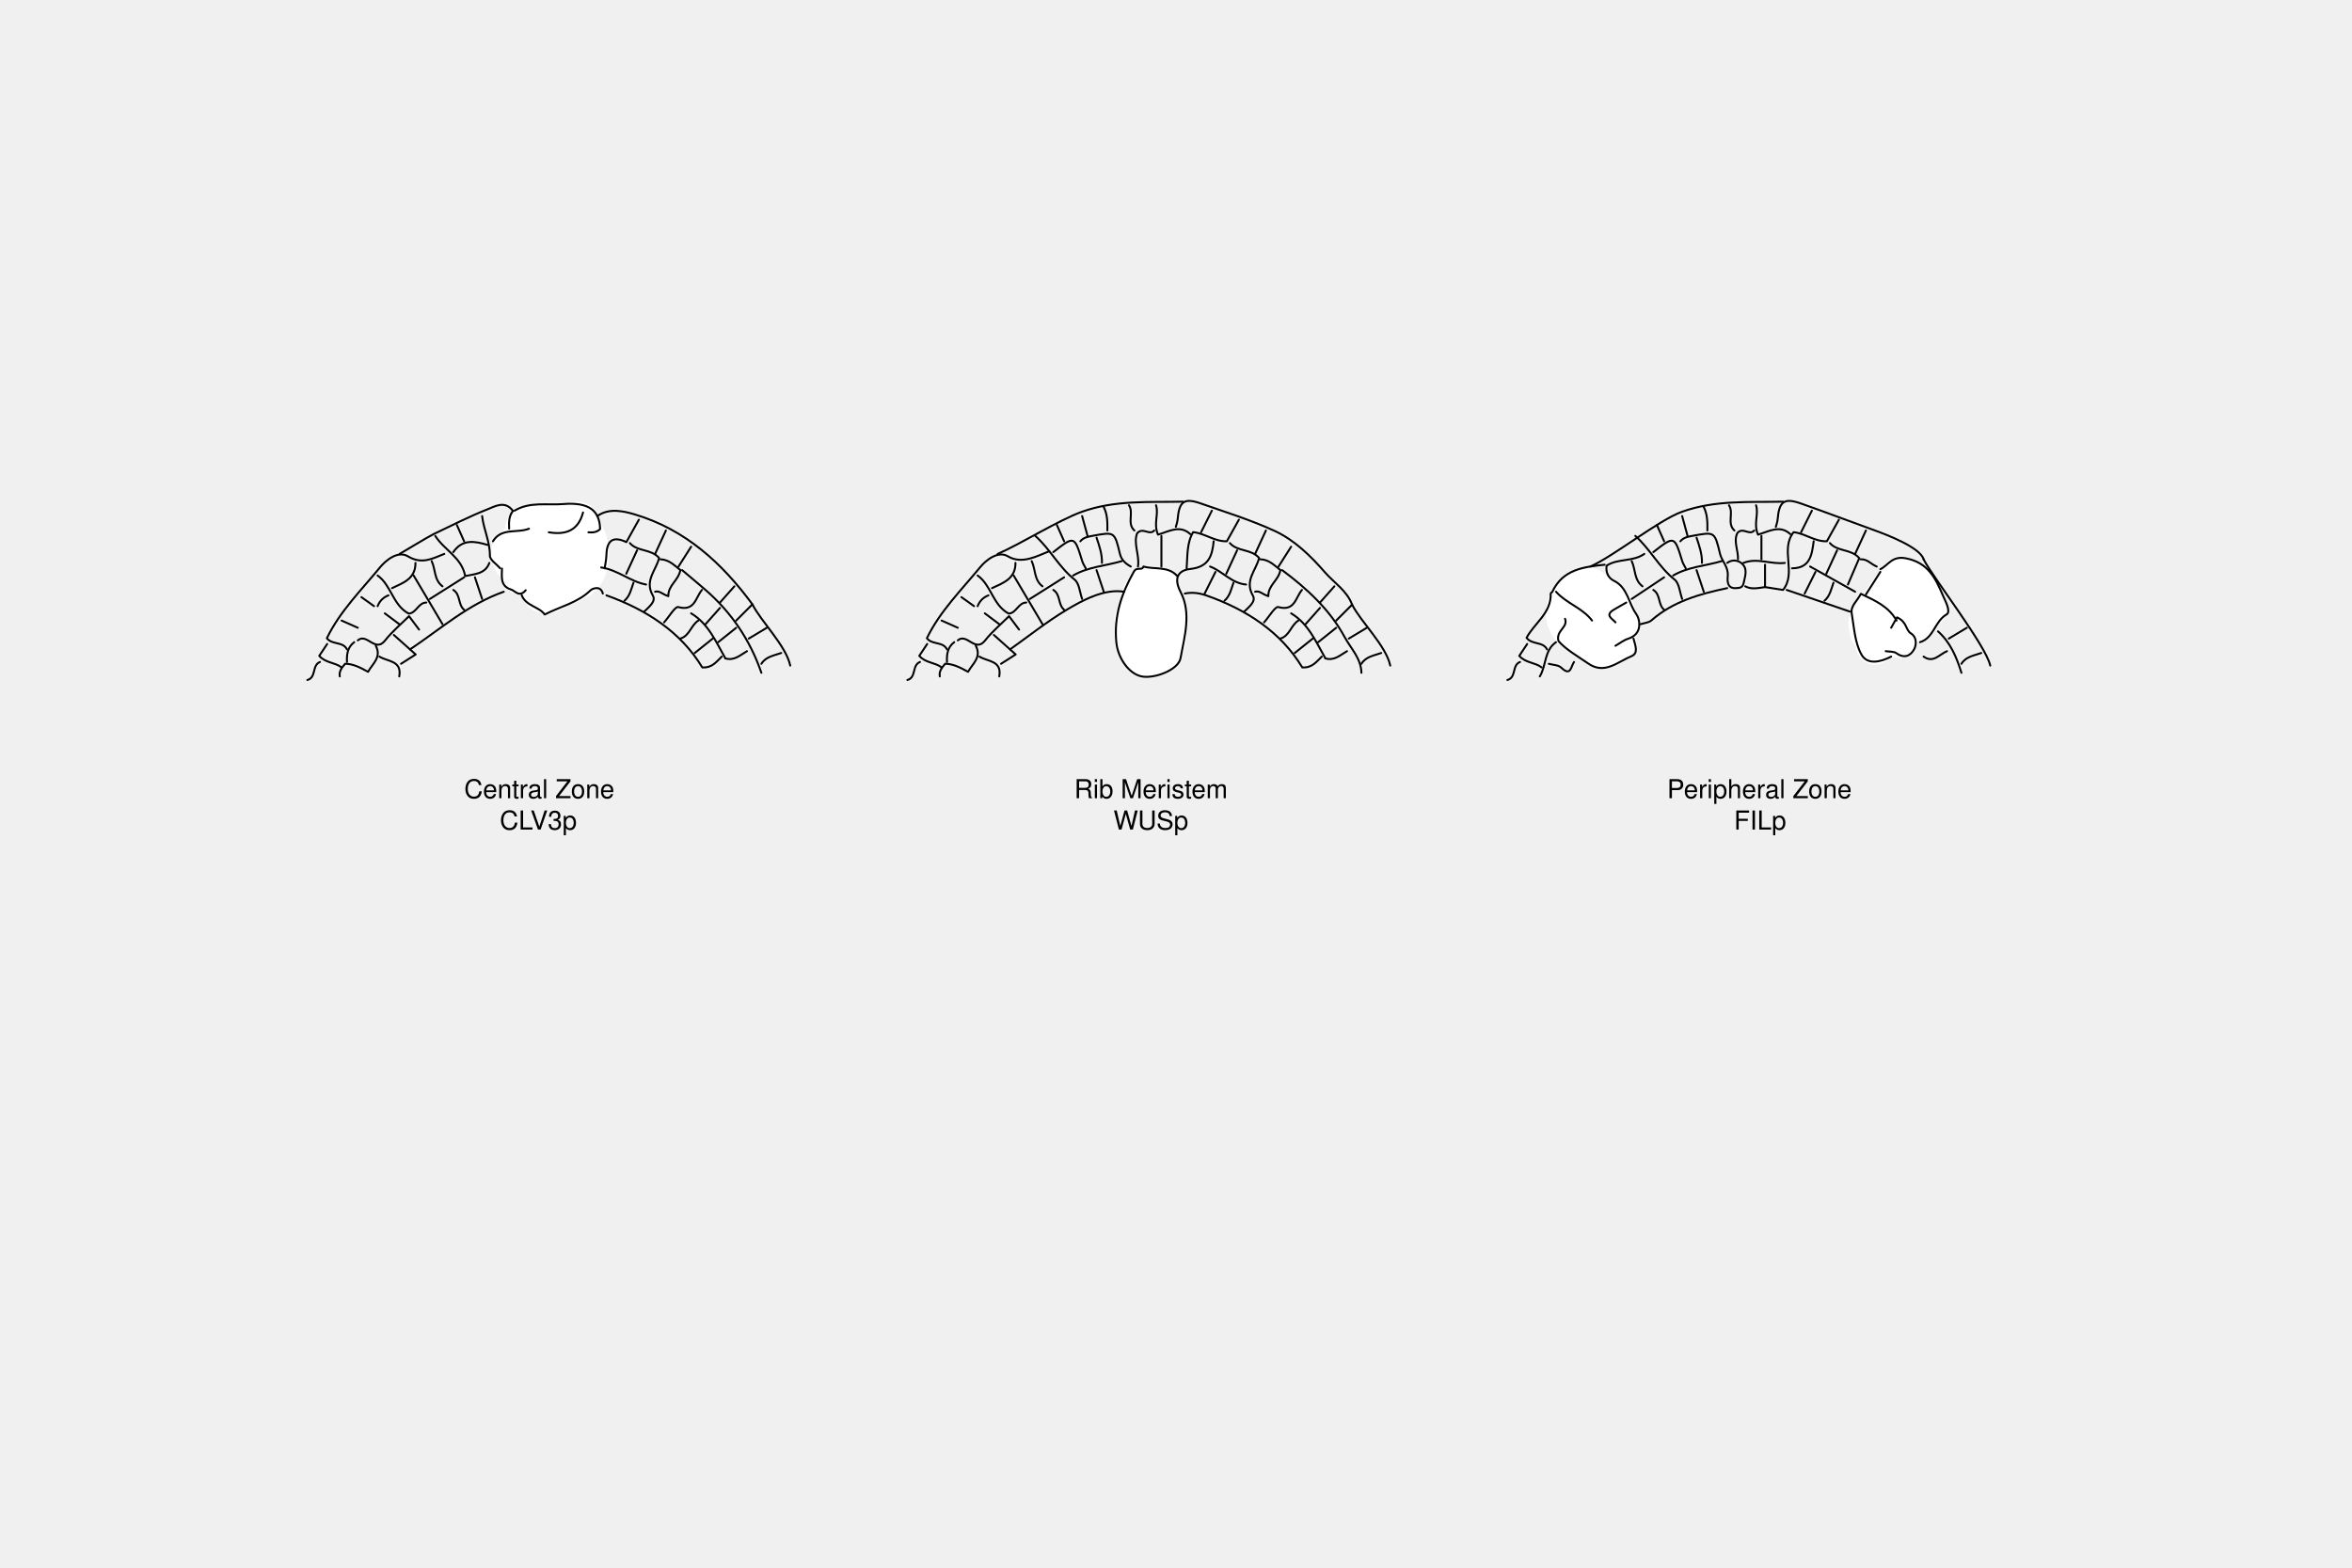
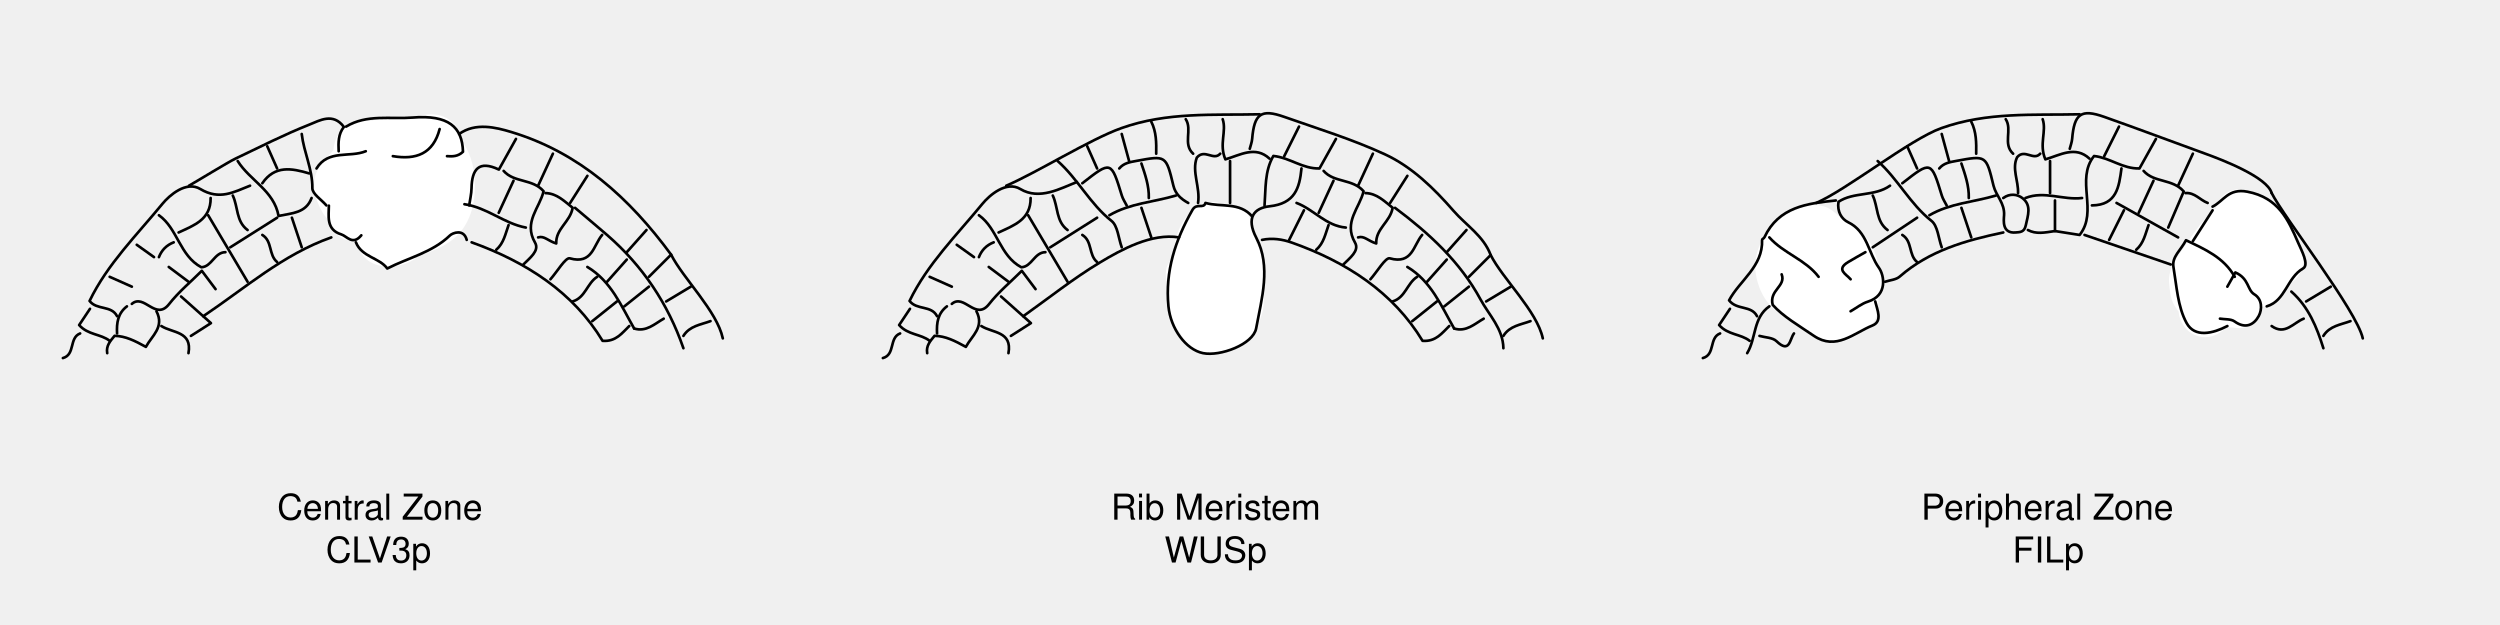
- <svg xmlns="http://www.w3.org/2000/svg" version="1.1" id="Layer_1" x="0px" y="0px" width="100%" viewBox="0 0 900 600" enable-background="new 0 0 900 600" xml:space="preserve">
+ <svg xmlns="http://www.w3.org/2000/svg" version="1.1" author="Provart Lab - Bio Analytic Resource, University of Toronto" id="Layer_1" x="0px" y="0px" width="100%" viewBox="100 160 700 175" enable-background="new 0 0 900 600" xml:space="preserve">
  <g id="Samples">
    <g id="Central_Zone" fill="#FFFFFF">
      <path d="M207,214.5c-0.645,0-0.645,1,0,1S207.645,214.5,207,214.5z" />
      <path d="M232.901,209.934c-0.279-3.937-1.461-7.629-3.67-10.638c-0.644-3.866-3.498-7.296-8.564-7.296    c-1.265,0-2.383,0.224-3.372,0.605c-3.851-0.401-7.875,0.188-11.619,0.752c-0.517,0.078-1.003,0.225-1.473,0.404    c-5.081-0.571-10.458,2.189-10.854,8.316c-0.05,0.054-0.092,0.101-0.148,0.159c-1.388,1.494-2.639,3.062-3.835,4.716    c-2.638,3.646-1.154,9.101,0.984,12.581c0.564,0.919,1.239,1.744,1.977,2.511c0.726,2.957,3.061,5.455,7.008,5.455    c0.104,0,0.2-0.012,0.301-0.015c0.137,0.085,0.272,0.172,0.409,0.258c1.247,8.26,11.625,8.303,16.695,4.328    c1.485-1.164,1.472-0.734,3.257-1.425c2.776-1.067,5.217-2.168,7.447-4.169C232.085,222.314,233.325,215.913,232.901,209.934z" />
    </g>
    <g id="Rib_Meristem" fill="#FFFFFF">
      <path d="M453.622,238.078c0.139-0.564,0.213-1.148,0.212-1.744c-0.005-1.791-0.211-3.578-0.602-5.328    c-0.24-1.074-0.751-2.02-1.436-2.813c-0.093-1.073-0.405-2.089-0.885-2.998c0.084-3.813-2.328-7.692-7.247-7.692    c-0.197,0-0.384,0.016-0.573,0.028c-2.871-1.657-6.562-1.183-9.062,1.168c-2.452,2.303-4.099,5.188-4.862,8.462    c-0.258,1.103-0.354,2.249-0.533,3.366c-0.093,0.585-0.242,1.149-0.408,1.718c0.215-0.844-0.534,0.749-0.701,0.973    c-1.555,2.064-1.356,4.854-0.193,7.106c-0.1,1.216-0.08,2.437,0.087,3.646c-0.854,2.957-0.061,6.454,2.387,8.393    c0.021,0.029,0.034,0.062,0.055,0.094c0.161,0.266,0.341,0.514,0.527,0.754c0.525,0.989,1.146,1.95,1.896,2.89    c3.306,4.146,9.262,3.439,13.396,1.348c3.863-1.956,6.681-5.689,7.741-9.834C454.229,244.452,453.91,241.261,453.622,238.078z" />
    </g>
    <g id="Peripheral_Zone" fill="#FFFFFF">
      <path d="M625.753,233.913c-0.032-0.219-0.055-0.438-0.092-0.655c-0.854-5.072-4.568-8.863-8.543-11.731    c-0.661-0.479-1.393-0.781-2.148-0.946c-0.655-0.615-1.345-1.206-2.108-1.747c-3.469-2.451-8.125-1.259-11.499,0.569    c-6.627,3.592-11.255,10.794-9.52,18.454c0.755,3.329,2.261,6.411,4.9,8.647c2.298,1.946,5.201,2.809,7.521,4.641    c2.848,2.249,5.223,4.452,9.037,4.707c2.663,0.18,5.025-0.839,7.04-2.388c2.912-0.933,5.303-3.627,5.491-7.131    c0.06-1.112,0.126-2.206,0.179-3.291C627.742,240.346,627.657,236.493,625.753,233.913z" />
      <path d="M743.251,227.694c-0.08-0.322-0.16-0.646-0.258-0.96c-2.125-6.89-6.972-11.105-13.666-13.302    c-4.572-1.498-7.838,1.312-8.854,4.892c-3.342,2.751-5.951,6.524-8.376,10.061c-2.128,3.104-5.171,6.771-4.745,10.857    c0.222,2.113,0.326,4.347,1.459,6.226c0.348,0.625,0.76,1.205,1.203,1.763c0.505,6.111,7.31,9.727,12.623,5.073    c1.083-0.946,2.273-0.588,3.696-0.471c4.436,0.366,6.808-2.609,7.153-6.008c4.159-0.071,6.482-2.944,6.983-6.16    C745.247,237.831,746.174,231.34,743.251,227.694z" />
    </g>
  </g>
  <g id="Outlines">
    <g>
      <path fill="none" stroke="#000000" stroke-width="0.75" stroke-linecap="round" stroke-linejoin="round" stroke-miterlimit="10" d="    M464.414,207.17c-0.543,5.566-1.88,9.831-8.938,10.592c-4.332,0.47-6.655,3.18-3.707,8.835c4.187,8.024,1.485,17.016-0.047,25.337    c-0.833,4.522-10.139,7.931-14.888,6.946c-4.816-0.997-9.062-6.873-9.67-13.098c-0.956-9.821,1.903-18.539,6.719-27.001    c1.177-2.068,3.144-0.188,3.643-1.959c4.373,1.242,9.558-0.321,13.1,3.792" />
      <path fill="none" stroke="#000000" stroke-width="0.75" stroke-linecap="round" stroke-linejoin="round" stroke-miterlimit="10" d="    M225.166,203.723c1.547,0.116,3.076,0.112,4.467-1.23c-0.18-6.959-4.088-10.388-14.102-9.576    c-6.188,0.502-12.816-0.998-18.634,2.535" />
      <path fill="none" stroke="#000000" stroke-width="0.75" stroke-linecap="round" stroke-linejoin="round" stroke-miterlimit="10" d="    M725.726,237.507c-3.053-5.423-8.312-7.689-13.651-10.245c-1.436,2.816-3.995,4.629-3.514,7.477    c0.901,5.328,1.189,11.148,3.682,15.703c2.289,4.185,7.373,2.949,11.417,0.854" />
      <path fill="none" stroke="#000000" stroke-width="0.75" stroke-linecap="round" stroke-linejoin="round" stroke-miterlimit="10" d="    M734.688,245.78c5.307-1.59,5.594-7.964,10.181-10.624c1.764-1.022-0.468-5.075-1.4-7.225c-2.788-6.42-5.506-12.596-14.221-14.257    c-5.336-1.017-6.615,2.646-9.729,4.182" />
      <path fill="none" stroke="#000000" stroke-width="0.75" stroke-linecap="round" stroke-linejoin="round" stroke-miterlimit="10" d="    M625.062,244.401c0.562,2.377,2.106,5.579-0.757,6.729c-5.185,2.082-10.196,7.158-16.452,2.884    c-4.18-2.854-8.641-5.427-11.5-8.654c-1.062-4.116,3.793-5.215,2.511-8.541" />
      <path fill="none" stroke="#000000" stroke-width="0.75" stroke-linecap="round" stroke-linejoin="round" stroke-miterlimit="10" d="    M441.662,203.033c-1.859,2.105-4.354-1.481-6.553,1.098c-1.487,3.958,1.011,8.325,0.348,12.691" />
      <path fill="none" stroke="#000000" stroke-width="0.75" stroke-linecap="round" stroke-linejoin="round" stroke-miterlimit="10" d="    M230.681,227.164c-0.825-3.203-3.971-1.946-4.696-1.244c-4.962,4.805-11.66,6.232-17.549,9.263    c-2.166-3.025-7.153-3.192-8.781-7.329" />
      <path fill="none" stroke="#000000" stroke-width="0.75" stroke-linecap="round" stroke-linejoin="round" stroke-miterlimit="10" d="    M449.935,201.654c0.23-0.92,0.593-1.827,0.669-2.76c0.592-7.062,2.47-8.467,8.975-6.174c9.462,3.335,19.12,6.294,28.197,10.49    c7.587,3.507,13.763,9.573,19.214,15.831c3.521,4.041,8.403,7.009,10.401,12.37c-1.958,1.958-4.024,4.024-6.095,6.096" />
      <path fill="none" stroke="#000000" stroke-width="0.75" stroke-linecap="round" stroke-linejoin="round" stroke-miterlimit="10" d="    M228.565,197.518c4.552-3.298,10.363-1.823,14.494-0.582c19.221,5.775,33.228,18.559,44.85,34.361    c-2.072,2.072-4.14,4.141-6.208,6.21" />
      <path fill="none" stroke="#000000" stroke-width="0.75" stroke-linecap="round" stroke-linejoin="round" stroke-miterlimit="10" d="    M671.258,203.033c-1.857,2.105-4.353-1.481-6.457,0.984c-1.545,3.15,0.379,6.6,0.252,10.047" />
      <path fill="none" stroke="#000000" stroke-width="0.75" stroke-linecap="round" stroke-linejoin="round" stroke-miterlimit="10" d="    M614.032,216.133c-8.016,0.839-15.987,1.752-20.007,10.336c-0.131,0.277-0.655,0.477-0.646,0.694    c0.289,7.47-6.277,11.352-9.237,16.933c2.158,2.812,6.247,1.326,7.828,4.442" />
      <path fill="none" stroke="#000000" stroke-width="0.75" stroke-linecap="round" stroke-linejoin="round" stroke-miterlimit="10" d="    M170.008,211.996c-4.52,1.765-8.553,4.16-13.929,0.922c-3.916-2.357-8.642,1.764-10.596,4.146    c-7.177,8.751-15.399,16.855-20.402,27.2c2.027,2.641,6.116,1.155,7.697,4.271" />
      <path fill="none" stroke="#000000" stroke-width="0.75" stroke-linecap="round" stroke-linejoin="round" stroke-miterlimit="10" d="    M401.514,210.962c-4.52,1.765-10.462,5.194-15.839,1.956c-3.916-2.357-8.642,1.764-10.596,4.146    c-7.178,8.751-15.399,16.855-20.402,27.2c2.027,2.641,6.116,1.155,7.697,4.271" />
      <path fill="none" stroke="#000000" stroke-width="0.75" stroke-linecap="round" stroke-linejoin="round" stroke-miterlimit="10" d="    M675.395,216.133c0,2.77,0,5.535,0,8.562c-2.985,0.443-5.284,0.937-7.584-0.289" />
      <path fill="none" stroke="#000000" stroke-width="0.75" stroke-linecap="round" stroke-linejoin="round" stroke-miterlimit="10" d="    M244.47,198.896c-1.555,2.788-3.109,5.577-4.787,8.583c-5.629-2.681-7.548-0.071-7.654,5.206c-0.033,1.612-0.43,3.22-0.659,4.826" />
      <path fill="none" stroke="#000000" stroke-width="0.75" stroke-linecap="round" stroke-linejoin="round" stroke-miterlimit="10" d="    M629.201,211.996c-4.332,3.092-10.174,1.657-14.43,4.517c-0.399,2.783,0.856,4.812,2.753,5.735    c5.338,2.604,5.604,8.603,8.578,12.743c1.484,2.064,2.544,7.712-3.091,9.469c-1.727,0.539-3.234,1.78-4.845,2.699" />
      <path fill="none" stroke="#000000" stroke-width="0.75" stroke-linecap="round" stroke-linejoin="round" stroke-miterlimit="10" d="    M694.01,207.17c-0.693,5.097-1.281,10.281-8.271,10.342" />
      <path fill="none" stroke="#000000" stroke-width="0.75" stroke-linecap="round" stroke-linejoin="round" stroke-miterlimit="10" d="    M679.531,201.654c0.229-0.92,0.591-1.827,0.669-2.76c0.59-7.062,2.468-8.467,8.974-6.174c9.462,3.335,18.85,6.887,28.281,10.304    c4.604,1.67,17.354,6.537,18.612,11.041" />
      <path fill="none" stroke="#000000" stroke-width="0.75" stroke-linecap="round" stroke-linejoin="round" stroke-miterlimit="10" d="    M415.462,217.512c-0.46-0.919-1.06-1.795-1.355-2.765c-2.988-9.746-2.976-9.75-11.055-3.44" />
      <path fill="none" stroke="#000000" stroke-width="0.75" stroke-linecap="round" stroke-linejoin="round" stroke-miterlimit="10" d="    M645.059,217.512c-0.46-0.919-1.061-1.795-1.355-2.765c-2.987-9.746-2.975-9.75-11.053-3.44" />
      <path fill="none" stroke="#000000" stroke-width="0.75" stroke-linecap="round" stroke-linejoin="round" stroke-miterlimit="10" d="    M584.386,246.47c-1.03,1.544-2.061,3.09-3.032,4.548c2.467,2.791,6.075,2.469,8.55,4.415" />
      <path fill="none" stroke="#000000" stroke-width="0.75" stroke-linecap="round" stroke-linejoin="round" stroke-miterlimit="10" d="    M675.395,224.695c1.855,0.305,6.896,1.09,6.896,1.09c5.285-6.621-1.243-15.458,4.037-22.098c4.438,0.459,8.015,3.62,12.724,3.479    c1.503-2.693,3.06-5.482,4.612-8.271" />
      <path fill="none" stroke="#000000" stroke-width="0.75" stroke-linecap="round" stroke-linejoin="round" stroke-miterlimit="10" d="    M474.066,198.896c-1.557,2.788-3.109,5.577-4.613,8.271c-4.708,0.142-8.285-3.021-12.912-3.5    c-2.481,4.281-2.103,9.137-2.469,13.844" />
      <path fill="none" stroke="#000000" stroke-width="0.75" stroke-linecap="round" stroke-linejoin="round" stroke-miterlimit="10" d="    M723.657,240.265c0.746-1.324,1.493-2.649,2.239-3.978c3.877,1.723,3.291,4.889,5.301,6.115c2.293,1.397,2.204,4.286,1.266,6.052    c-1.335,2.511-3.761,3.744-6.796,1.542c-1.013-0.734-2.699-0.539-4.078-0.771" />
      <path fill="none" stroke="#000000" stroke-width="0.75" stroke-linecap="round" stroke-linejoin="round" stroke-miterlimit="10" d="    M642.99,207.17c1.252-1.521,2.976-1.777,4.814-2.118c8.366-1.546,8.309-1.598,10.379,6.938c0.687,2.819,3.178,4.878,2.956,8.296    c-0.094,1.44-0.605,5.126,3.223,4.807c1.333-0.109,2.444-0.055,2.869-2.041c0.583-2.733,1.647-5.486-0.869-7.521    c-1.457-1.179-3.607-1.445-5.446-0.086" />
      <path fill="none" stroke="#000000" stroke-width="0.75" stroke-linecap="round" stroke-linejoin="round" stroke-miterlimit="10" d="    M354.79,246.47c-1.03,1.544-2.06,3.089-3.033,4.548c2.466,2.791,6.075,2.469,8.548,4.415" />
      <path fill="none" stroke="#000000" stroke-width="0.75" stroke-linecap="round" stroke-linejoin="round" stroke-miterlimit="10" d="    M125.193,246.47c-1.03,1.544-2.06,3.089-3.032,4.548c2.465,2.791,6.075,2.469,8.548,4.415" />
      <path fill="none" stroke="#000000" stroke-width="0.75" stroke-linecap="round" stroke-linejoin="round" stroke-miterlimit="10" d="    M407.188,220.959c-4.364,2.758-8.731,5.516-13.1,8.273" />
      <path fill="none" stroke="#000000" stroke-width="0.75" stroke-linecap="round" stroke-linejoin="round" stroke-miterlimit="10" d="    M177.593,220.959c-4.367,2.758-8.733,5.516-13.1,8.273" />
      <path fill="none" stroke="#000000" stroke-width="0.75" stroke-linecap="round" stroke-linejoin="round" stroke-miterlimit="10" d="    M252.744,214.064c3.225,0.102,5.296,2.315,7.598,4.111c-0.643,3.935-4.763,5.848-4.597,9.995    c-2.328-0.727-3.362-2.224-5.069-1.698" />
      <path fill="none" stroke="#000000" stroke-width="0.75" stroke-linecap="round" stroke-linejoin="round" stroke-miterlimit="10" d="    M482.34,214.064c3.227,0.102,5.296,2.315,7.601,4.111c-0.646,3.935-4.766,5.848-4.6,9.995c-2.329-0.727-3.362-2.224-5.069-1.698" />
      <path fill="none" stroke="#000000" stroke-width="0.75" stroke-linecap="round" stroke-linejoin="round" stroke-miterlimit="10" d="    M192.761,226.475c-13.538,4.776-24.185,14.249-35.852,22.063" />
      <path fill="none" stroke="#000000" stroke-width="0.75" stroke-linecap="round" stroke-linejoin="round" stroke-miterlimit="10" d="    M636.785,220.959c-4.137,2.758-8.273,5.516-12.411,8.273" />
      <path fill="none" stroke="#000000" stroke-width="0.75" stroke-linecap="round" stroke-linejoin="round" stroke-miterlimit="10" d="    M192.083,217.585c0.037,2.648-0.94,6.703,3.482,8.047c1.546,0.47,3.164,3.198,5.6,0.262" />
      <path fill="none" stroke="#000000" stroke-width="0.75" stroke-linecap="round" stroke-linejoin="round" stroke-miterlimit="10" d="    M430.137,226.475c-7.701-1.269-16.184,3.432-22.176,7.031c-7.466,4.488-14.332,9.979-21.456,15.032" />
      <path fill="none" stroke="#000000" stroke-width="0.75" stroke-linecap="round" stroke-linejoin="round" stroke-miterlimit="10" d="    M444.419,205.102c0,3.907,0,7.813,0,11.723" />
      <path fill="none" stroke="#000000" stroke-width="0.75" stroke-linecap="round" stroke-linejoin="round" stroke-miterlimit="10" d="    M184.487,197.518c0.578,5.119,3.029,9.828,2.973,15.17c-0.017,1.595,2.542,3.216,3.921,4.822" />
      <path fill="none" stroke="#000000" stroke-width="0.75" stroke-linecap="round" stroke-linejoin="round" stroke-miterlimit="10" d="    M382.368,258.88c1.101-6.157-4.499-5.613-7.584-7.584" />
      <path fill="none" stroke="#000000" stroke-width="0.75" stroke-linecap="round" stroke-linejoin="round" stroke-miterlimit="10" d="    M194.829,202.344c-0.112-2.412-0.133-4.807,1.458-6.802c-3.028-4.078-6.742-1.811-9.677-0.647    c-7.061,2.8-13.86,6.265-20.728,9.539c-2.132,1.018-10.9,6.413-12.969,7.562" />
      <path fill="none" stroke="#000000" stroke-width="0.75" stroke-linecap="round" stroke-linejoin="round" stroke-miterlimit="10" d="    M152.772,258.88c1.101-6.157-4.499-5.613-7.584-7.584" />
      <path fill="none" stroke="#000000" stroke-width="0.75" stroke-linecap="round" stroke-linejoin="round" stroke-miterlimit="10" d="    M736.067,214.064c3.331,6.633,23.904,33.059,25.51,40.679" />
      <path fill="none" stroke="#000000" stroke-width="0.75" stroke-linecap="round" stroke-linejoin="round" stroke-miterlimit="10" d="    M517.392,231.411c3.332,6.633,12.985,15.712,14.592,23.332" />
      <path fill="none" stroke="#000000" stroke-width="0.75" stroke-linecap="round" stroke-linejoin="round" stroke-miterlimit="10" d="    M287.909,231.297c3.332,6.633,12.872,15.826,14.476,23.446" />
      <path fill="none" stroke="#000000" stroke-width="0.75" stroke-linecap="round" stroke-linejoin="round" stroke-miterlimit="10" d="    M682.289,192.002c-12.986,0.293-25.917-0.693-38.704,3.872c-8.795,3.14-26.626,17.354-35.047,20.949" />
      <path fill="none" stroke="#000000" stroke-width="0.75" stroke-linecap="round" stroke-linejoin="round" stroke-miterlimit="10" d="    M452.693,192.002c-12.986,0.293-25.917-0.693-38.704,3.872c-8.795,3.14-23.818,12.528-32.239,16.123" />
      <path fill="none" stroke="#000000" stroke-width="0.75" stroke-linecap="round" stroke-linejoin="round" stroke-miterlimit="10" d="    M419.599,205.791c1.059,3.139,2.157,6.269,2.068,9.652" />
      <path fill="none" stroke="#000000" stroke-width="0.75" stroke-linecap="round" stroke-linejoin="round" stroke-miterlimit="10" d="    M649.195,205.791c1.057,3.139,2.155,6.269,2.066,9.652" />
      <path fill="none" stroke="#000000" stroke-width="0.75" stroke-linecap="round" stroke-linejoin="round" stroke-miterlimit="10" d="    M165.182,214.754c1.498,3.167,0.889,7.236,4.137,9.652" />
      <path fill="none" stroke="#000000" stroke-width="0.75" stroke-linecap="round" stroke-linejoin="round" stroke-miterlimit="10" d="    M394.778,214.754c1.5,3.167,0.889,7.236,4.137,9.652" />
      <path fill="none" stroke="#000000" stroke-width="0.75" stroke-linecap="round" stroke-linejoin="round" stroke-miterlimit="10" d="    M624.374,214.754c1.499,3.167,0.89,7.236,4.138,9.652" />
      <path fill="none" stroke="#000000" stroke-width="0.75" stroke-linecap="round" stroke-linejoin="round" stroke-miterlimit="10" d="    M241.023,207.859c2.919,3.354,8.122,2.142,11.18,5.688c-1.056,4.623-5.725,8.636-2.386,14.403    c1.311,2.266-1.557,4.355-3.278,6.105" />
      <path fill="none" stroke="#000000" stroke-width="0.75" stroke-linecap="round" stroke-linejoin="round" stroke-miterlimit="10" d="    M651.953,194.07c1.435,2.837,1.432,5.897,1.379,8.963" />
      <path fill="none" stroke="#000000" stroke-width="0.75" stroke-linecap="round" stroke-linejoin="round" stroke-miterlimit="10" d="    M413.394,207.17c1.254-1.521,2.978-1.777,4.817-2.118c8.272-1.526,8.279-1.596,10.339,6.947c0.568,2.354,2.161,3.737,4.149,4.823" />
      <path fill="none" stroke="#000000" stroke-width="0.75" stroke-linecap="round" stroke-linejoin="round" stroke-miterlimit="10" d="    M683.668,225.785c8.044,2.758,16.087,5.516,24.131,8.271" />
      <path fill="none" stroke="#000000" stroke-width="0.75" stroke-linecap="round" stroke-linejoin="round" stroke-miterlimit="10" d="    M470.619,207.859c2.919,3.354,8.122,2.142,11.18,5.688c-1.056,4.623-5.725,8.636-2.386,14.403    c1.311,2.266-1.558,4.355-3.278,6.105" />
      <path fill="none" stroke="#000000" stroke-width="0.75" stroke-linecap="round" stroke-linejoin="round" stroke-miterlimit="10" d="    M243.781,210.617c-1.379,2.985-2.758,5.976-4.137,8.963" />
      <path fill="none" stroke="#000000" stroke-width="0.75" stroke-linecap="round" stroke-linejoin="round" stroke-miterlimit="10" d="    M702.973,210.617c-1.379,2.985-2.758,5.976-4.137,8.963" />
      <path fill="none" stroke="#000000" stroke-width="0.75" stroke-linecap="round" stroke-linejoin="round" stroke-miterlimit="10" d="    M473.377,210.617c-1.379,2.985-2.758,5.976-4.137,8.963" />
      <path fill="none" stroke="#000000" stroke-width="0.75" stroke-linecap="round" stroke-linejoin="round" stroke-miterlimit="10" d="    M674.016,205.102c0,2.987,0,5.978,0,8.965" />
      <path fill="none" stroke="#000000" stroke-width="0.75" stroke-linecap="round" stroke-linejoin="round" stroke-miterlimit="10" d="    M254.812,203.033c-1.379,2.985-2.758,5.976-4.137,8.963" />
      <path fill="none" stroke="#000000" stroke-width="0.75" stroke-linecap="round" stroke-linejoin="round" stroke-miterlimit="10" d="    M484.408,203.033c-1.379,2.985-2.758,5.976-4.137,8.963" />
      <path fill="none" stroke="#000000" stroke-width="0.75" stroke-linecap="round" stroke-linejoin="round" stroke-miterlimit="10" d="    M158.288,220.27c3.677,6.205,7.354,12.41,11.031,18.616" />
      <path fill="none" stroke="#000000" stroke-width="0.75" stroke-linecap="round" stroke-linejoin="round" stroke-miterlimit="10" d="    M714.004,203.033c-1.379,2.985-2.758,5.976-4.137,8.963" />
      <path fill="none" stroke="#000000" stroke-width="0.75" stroke-linecap="round" stroke-linejoin="round" stroke-miterlimit="10" d="    M387.884,220.27c3.677,6.205,7.354,12.41,11.031,18.616" />
      <path fill="none" stroke="#000000" stroke-width="0.75" stroke-linecap="round" stroke-linejoin="round" stroke-miterlimit="10" d="    M700.215,207.859c2.919,3.354,8.122,2.142,11.233,5.75c-1.409,3.282-2.874,6.694-4.339,10.105" />
      <path fill="none" stroke="#000000" stroke-width="0.75" stroke-linecap="round" stroke-linejoin="round" stroke-miterlimit="10" d="    M595.417,226.475c3.967,4.466,10.118,6.198,13.789,11.032" />
      <path fill="none" stroke="#000000" stroke-width="0.75" stroke-linecap="round" stroke-linejoin="round" stroke-miterlimit="10" d="    M660.916,225.096c-10.479,2.21-20.666,5.054-29.008,12.354c-1.009,0.884-2.707,0.978-4.086,1.438" />
      <path fill="none" stroke="#000000" stroke-width="0.75" stroke-linecap="round" stroke-linejoin="round" stroke-miterlimit="10" d="    M422.357,194.07c1.435,2.837,1.432,5.897,1.379,8.963" />
      <path fill="none" stroke="#000000" stroke-width="0.75" stroke-linecap="round" stroke-linejoin="round" stroke-miterlimit="10" d="    M693.32,195.449c-1.379,2.758-2.758,5.516-4.139,8.273" />
      <path fill="none" stroke="#000000" stroke-width="0.75" stroke-linecap="round" stroke-linejoin="round" stroke-miterlimit="10" d="    M649.195,218.201c0.919,2.758,1.839,5.516,2.758,8.271" />
      <path fill="none" stroke="#000000" stroke-width="0.75" stroke-linecap="round" stroke-linejoin="round" stroke-miterlimit="10" d="    M166.561,205.102c3.414,5.438,10.176,8.287,11.437,15.368c3.808-0.812,7.672-0.794,9.247-5.024" />
      <path fill="none" stroke="#000000" stroke-width="0.75" stroke-linecap="round" stroke-linejoin="round" stroke-miterlimit="10" d="    M396.157,205.102c5.638,4.982,9.014,11.961,15.033,16.721c1.796,1.419,1.974,4.885,2.893,7.412" />
      <path fill="none" stroke="#000000" stroke-width="0.75" stroke-linecap="round" stroke-linejoin="round" stroke-miterlimit="10" d="    M625.753,205.102c5.639,4.982,9.015,11.961,15.033,16.721c1.796,1.419,1.974,4.885,2.894,7.412" />
      <path fill="none" stroke="#000000" stroke-width="0.75" stroke-linecap="round" stroke-linejoin="round" stroke-miterlimit="10" d="    M463.725,195.449c-1.379,2.758-2.758,5.516-4.137,8.273" />
      <path fill="none" stroke="#000000" stroke-width="0.75" stroke-linecap="round" stroke-linejoin="round" stroke-miterlimit="10" d="    M181.729,220.959c0.919,2.758,1.839,5.516,2.758,8.273" />
      <path fill="none" stroke="#000000" stroke-width="0.75" stroke-linecap="round" stroke-linejoin="round" stroke-miterlimit="10" d="    M661.605,193.381c1.919,2.954-0.899,6.923,2.066,9.652" />
      <path fill="none" stroke="#000000" stroke-width="0.75" stroke-linecap="round" stroke-linejoin="round" stroke-miterlimit="10" d="    M719.52,218.891c-1.838,2.873-3.677,5.746-5.516,8.618" />
      <path fill="none" stroke="#000000" stroke-width="0.75" stroke-linecap="round" stroke-linejoin="round" stroke-miterlimit="10" d="    M694.699,218.891c-1.379,2.76-2.758,5.518-4.139,8.273" />
      <path fill="none" stroke="#000000" stroke-width="0.75" stroke-linecap="round" stroke-linejoin="round" stroke-miterlimit="10" d="    M465.104,218.891c-1.379,2.76-2.758,5.518-4.137,8.273" />
      <path fill="none" stroke="#000000" stroke-width="0.75" stroke-linecap="round" stroke-linejoin="round" stroke-miterlimit="10" d="    M432.009,193.381c1.919,2.954-0.897,6.923,2.068,9.652" />
      <path fill="none" stroke="#000000" stroke-width="0.75" stroke-linecap="round" stroke-linejoin="round" stroke-miterlimit="10" d="    M374.095,220.27c5.251,3.738,5.783,11.298,11.875,14.566c2.938-0.142,3.648-4.167,6.74-4.225" />
      <path fill="none" stroke="#000000" stroke-width="0.75" stroke-linecap="round" stroke-linejoin="round" stroke-miterlimit="10" d="    M267.223,237.507c-2.833,1.766-3.326,5.866-6.895,6.896" />
      <path fill="none" stroke="#000000" stroke-width="0.75" stroke-linecap="round" stroke-linejoin="round" stroke-miterlimit="10" d="    M186.556,208.549c-4.863-1.438-9.614-2.346-13.1,2.758" />
      <path fill="none" stroke="#000000" stroke-width="0.75" stroke-linecap="round" stroke-linejoin="round" stroke-miterlimit="10" d="    M419.599,218.201c0.919,2.758,1.839,5.516,2.76,8.271" />
      <path fill="none" stroke="#000000" stroke-width="0.75" stroke-linecap="round" stroke-linejoin="round" stroke-miterlimit="10" d="    M496.818,237.507c-2.832,1.766-3.326,5.866-6.896,6.896" />
      <path fill="none" stroke="#000000" stroke-width="0.75" stroke-linecap="round" stroke-linejoin="round" stroke-miterlimit="10" d="    M144.499,220.27c5.251,3.738,5.784,11.298,11.875,14.566c2.938-0.142,3.649-4.167,6.74-4.225" />
      <path fill="none" stroke="#000000" stroke-width="0.75" stroke-linecap="round" stroke-linejoin="round" stroke-miterlimit="10" d="    M158.977,215.443c0.057,6.045-4.67,7.646-8.963,9.65" />
      <path fill="none" stroke="#000000" stroke-width="0.75" stroke-linecap="round" stroke-linejoin="round" stroke-miterlimit="10" d="    M581.628,253.364c-3.146,1.221-1.304,5.936-4.826,6.895" />
      <path fill="none" stroke="#000000" stroke-width="0.75" stroke-linecap="round" stroke-linejoin="round" stroke-miterlimit="10" d="    M528.534,249.917c-2.73,1.008-5.839,1.322-7.585,4.137" />
      <path fill="none" stroke="#000000" stroke-width="0.75" stroke-linecap="round" stroke-linejoin="round" stroke-miterlimit="10" d="    M388.573,215.443c0.057,6.045-4.671,7.646-8.963,9.65" />
      <path fill="none" stroke="#000000" stroke-width="0.75" stroke-linecap="round" stroke-linejoin="round" stroke-miterlimit="10" d="    M352.032,253.364c-3.147,1.221-1.303,5.936-4.826,6.895" />
      <path fill="none" stroke="#000000" stroke-width="0.75" stroke-linecap="round" stroke-linejoin="round" stroke-miterlimit="10" d="    M122.436,253.364c-3.147,1.221-1.303,5.936-4.826,6.895" />
      <path fill="none" stroke="#000000" stroke-width="0.75" stroke-linecap="round" stroke-linejoin="round" stroke-miterlimit="10" d="    M264.465,209.238c-1.609,2.526-3.218,5.056-4.827,7.584" />
      <path fill="none" stroke="#000000" stroke-width="0.75" stroke-linecap="round" stroke-linejoin="round" stroke-miterlimit="10" d="    M494.061,209.238c-1.606,2.526-3.218,5.056-4.824,7.584" />
      <path fill="none" stroke="#000000" stroke-width="0.75" stroke-linecap="round" stroke-linejoin="round" stroke-miterlimit="10" d="    M298.938,249.917c-2.73,1.008-5.839,1.322-7.584,4.137" />
      <path fill="none" stroke="#000000" stroke-width="0.75" stroke-linecap="round" stroke-linejoin="round" stroke-miterlimit="10" d="    M632.648,225.785c2.834,1.732,1.729,5.616,4.137,7.584" />
      <path fill="none" stroke="#000000" stroke-width="0.75" stroke-linecap="round" stroke-linejoin="round" stroke-miterlimit="10" d="    M745.03,249.228c-2.886,1.132-5.198,4.747-8.963,2.068" />
      <path fill="none" stroke="#000000" stroke-width="0.75" stroke-linecap="round" stroke-linejoin="round" stroke-miterlimit="10" d="    M505.781,251.296c-2.038,1.979-3.753,4.422-7.465,4.135c-8.189-13.539-21.274-22.101-36.68-27.525    c-2.605-0.919-5.43-1.335-8.256-0.739" />
      <path fill="none" stroke="#000000" stroke-width="0.75" stroke-linecap="round" stroke-linejoin="round" stroke-miterlimit="10" d="    M403.052,225.785c2.834,1.732,1.732,5.616,4.139,7.584" />
      <path fill="none" stroke="#000000" stroke-width="0.75" stroke-linecap="round" stroke-linejoin="round" stroke-miterlimit="10" d="    M173.456,225.785c2.833,1.732,1.731,5.616,4.137,7.584" />
      <path fill="none" stroke="#000000" stroke-width="0.75" stroke-linecap="round" stroke-linejoin="round" stroke-miterlimit="10" d="    M515.434,249.228c-2.575,1.463-4.863,3.788-8.271,2.76" />
      <path fill="none" stroke="#000000" stroke-width="0.75" stroke-linecap="round" stroke-linejoin="round" stroke-miterlimit="10" d="    M285.838,249.228c-2.577,1.463-4.866,3.788-8.273,2.76" />
      <path fill="none" stroke="#000000" stroke-width="0.75" stroke-linecap="round" stroke-linejoin="round" stroke-miterlimit="10" d="    M498.197,225.785c-2.449,2.847-2.699,8.341-9.061,6.548c-1.163-0.328-3.581,3.795-5.42,5.863" />
      <path fill="none" stroke="#000000" stroke-width="0.75" stroke-linecap="round" stroke-linejoin="round" stroke-miterlimit="10" d="    M414.083,197.518c0.69,2.528,1.379,5.056,2.069,7.583" />
      <path fill="none" stroke="#000000" stroke-width="0.75" stroke-linecap="round" stroke-linejoin="round" stroke-miterlimit="10" d="    M268.602,225.785c-2.45,2.847-2.699,8.341-9.06,6.548c-1.163-0.328-3.581,3.795-5.419,5.863" />
      <path fill="none" stroke="#000000" stroke-width="0.75" stroke-linecap="round" stroke-linejoin="round" stroke-miterlimit="10" d="    M643.68,197.518c0.689,2.528,1.379,5.056,2.068,7.583" />
      <path fill="none" stroke="#000000" stroke-width="0.75" stroke-linecap="round" stroke-linejoin="round" stroke-miterlimit="10" d="    M758.13,249.917c-2.729,1.008-5.839,1.322-7.584,4.137" />
      <path fill="none" stroke="#000000" stroke-width="0.75" stroke-linecap="round" stroke-linejoin="round" stroke-miterlimit="10" d="    M592.659,254.054c1.606,0.46,3.678,0.44,4.743,1.465c3.763,3.616,3.688-0.559,4.907-2.152" />
      <path fill="none" stroke="#000000" stroke-width="0.75" stroke-linecap="round" stroke-linejoin="round" stroke-miterlimit="10" d="    M293.422,240.265c-2.298,1.379-4.597,2.76-6.895,4.139" />
      <path fill="none" stroke="#000000" stroke-width="0.75" stroke-linecap="round" stroke-linejoin="round" stroke-miterlimit="10" d="    M523.018,240.265c-2.298,1.379-4.596,2.76-6.895,4.139" />
      <path fill="none" stroke="#000000" stroke-width="0.75" stroke-linecap="round" stroke-linejoin="round" stroke-miterlimit="10" d="    M752.614,240.265c-2.298,1.379-4.599,2.76-6.896,4.139" />
      <path fill="none" stroke="#000000" stroke-width="0.75" stroke-linecap="round" stroke-linejoin="round" stroke-miterlimit="10" d="    M281.701,240.265c-2.298,1.839-4.597,3.679-6.895,5.518" />
      <path fill="none" stroke="#000000" stroke-width="0.75" stroke-linecap="round" stroke-linejoin="round" stroke-miterlimit="10" d="    M511.297,240.265c-2.298,1.839-4.597,3.679-6.895,5.518" />
      <path fill="none" stroke="#000000" stroke-width="0.75" stroke-linecap="round" stroke-linejoin="round" stroke-miterlimit="10" d="    M160.356,240.954c-1.186-1.582-2.372-3.163-3.847-5.129c-3.043,3.048-6.482,5.895-9.172,9.328    c-3.766,4.808-6.975-3.071-10.422-0.062" />
      <path fill="none" stroke="#000000" stroke-width="0.75" stroke-linecap="round" stroke-linejoin="round" stroke-miterlimit="10" d="    M389.952,240.954c-1.187-1.582-2.373-3.163-3.847-5.129c-3.043,3.048-6.482,5.895-9.172,9.328    c-3.767,4.808-6.975-3.071-10.423-0.062" />
      <path fill="none" stroke="#000000" stroke-width="0.75" stroke-linecap="round" stroke-linejoin="round" stroke-miterlimit="10" d="    M272.738,244.401c-2.298,1.839-4.597,3.677-6.895,5.516" />
      <path fill="none" stroke="#000000" stroke-width="0.75" stroke-linecap="round" stroke-linejoin="round" stroke-miterlimit="10" d="    M502.334,244.401c-2.298,1.839-4.597,3.677-6.895,5.516" />
      <path fill="none" stroke="#000000" stroke-width="0.75" stroke-linecap="round" stroke-linejoin="round" stroke-miterlimit="10" d="    M622.306,230.611c-1.606,0.92-3.235,1.805-4.819,2.765c-3.492,2.116-0.564,3.356,0.685,4.82" />
      <path fill="none" stroke="#000000" stroke-width="0.75" stroke-linecap="round" stroke-linejoin="round" stroke-miterlimit="10" d="    M701.594,223.027c-0.887,2.43-1.342,5.073-3.447,6.895" />
      <path fill="none" stroke="#000000" stroke-width="0.75" stroke-linecap="round" stroke-linejoin="round" stroke-miterlimit="10" d="    M471.998,223.027c-0.887,2.43-1.342,5.073-3.447,6.895" />
      <path fill="none" stroke="#000000" stroke-width="0.75" stroke-linecap="round" stroke-linejoin="round" stroke-miterlimit="10" d="    M242.402,223.027c-0.887,2.43-1.342,5.073-3.447,6.895" />
      <path fill="none" stroke="#000000" stroke-width="0.75" stroke-linecap="round" stroke-linejoin="round" stroke-miterlimit="10" d="    M658.848,214.754c-6.206,1.836-12.86,2.153-18.613,5.516" />
      <path fill="none" stroke="#000000" stroke-width="0.75" stroke-linecap="round" stroke-linejoin="round" stroke-miterlimit="10" d="    M429.251,214.754c-6.206,1.836-12.862,2.153-18.616,5.516" />
      <path fill="none" stroke="#000000" stroke-width="0.75" stroke-linecap="round" stroke-linejoin="round" stroke-miterlimit="10" d="    M682.979,215.443c-5.284,0.652-10.569-2.104-15.855,0" />
      <path fill="none" stroke="#000000" stroke-width="0.75" stroke-linecap="round" stroke-linejoin="round" stroke-miterlimit="10" d="    M634.027,200.965c0.919,2.068,1.838,4.137,2.758,6.205" />
      <path fill="none" stroke="#000000" stroke-width="0.75" stroke-linecap="round" stroke-linejoin="round" stroke-miterlimit="10" d="    M490.613,218.201c9.526,7.099,18.248,15.141,23.921,25.624c2.354,4.353,6.311,8.193,6.415,13.676" />
      <path fill="none" stroke="#000000" stroke-width="0.75" stroke-linecap="round" stroke-linejoin="round" stroke-miterlimit="10" d="    M275.496,232.68c-1.839,2.068-3.677,4.14-5.516,6.206" />
      <path fill="none" stroke="#000000" stroke-width="0.75" stroke-linecap="round" stroke-linejoin="round" stroke-miterlimit="10" d="    M404.431,200.965c0.919,2.068,1.839,4.137,2.76,6.205" />
      <path fill="none" stroke="#000000" stroke-width="0.75" stroke-linecap="round" stroke-linejoin="round" stroke-miterlimit="10" d="    M130.02,258.88c-0.372-2.062,0.893-3.426,2.055-4.848c3.067,0.057,5.684,1.396,8.771,3.094c1.711-3.159,5.256-5.521,2.964-9.967" />
      <path fill="none" stroke="#000000" stroke-width="0.75" stroke-linecap="round" stroke-linejoin="round" stroke-miterlimit="10" d="    M281.012,224.406c-1.839,2.066-3.677,4.137-5.516,6.205" />
      <path fill="none" stroke="#000000" stroke-width="0.75" stroke-linecap="round" stroke-linejoin="round" stroke-miterlimit="10" d="    M718.141,216.822c-2.121-0.8-3.634-2.97-6.205-2.758" />
      <path fill="none" stroke="#000000" stroke-width="0.75" stroke-linecap="round" stroke-linejoin="round" stroke-miterlimit="10" d="    M291.354,257.501c-4.318-12.463-11.408-23.062-21.378-31.71c-2.957-2.564-5.971-5.062-8.958-7.59" />
      <path fill="none" stroke="#000000" stroke-width="0.75" stroke-linecap="round" stroke-linejoin="round" stroke-miterlimit="10" d="    M174.835,200.965c0.919,2.068,1.838,4.137,2.758,6.205" />
      <path fill="none" stroke="#000000" stroke-width="0.75" stroke-linecap="round" stroke-linejoin="round" stroke-miterlimit="10" d="    M276.186,251.296c-2.04,1.979-3.751,4.425-7.466,4.135c-8.188-13.539-21.291-22.05-36.659-27.577" />
      <path fill="none" stroke="#000000" stroke-width="0.75" stroke-linecap="round" stroke-linejoin="round" stroke-miterlimit="10" d="    M510.607,224.406c-1.841,2.066-3.679,4.137-5.518,6.205" />
      <path fill="none" stroke="#000000" stroke-width="0.75" stroke-linecap="round" stroke-linejoin="round" stroke-miterlimit="10" d="    M359.616,258.88c-0.372-2.062,0.893-3.426,2.054-4.848c3.067,0.057,5.684,1.396,8.771,3.094c1.711-3.159,5.255-5.521,2.964-9.967" />
      <path fill="none" stroke="#000000" stroke-width="0.75" stroke-linecap="round" stroke-linejoin="round" stroke-miterlimit="10" d="    M505.092,232.68c-1.839,2.068-3.677,4.14-5.516,6.206" />
      <path fill="none" stroke="#000000" stroke-width="0.75" stroke-linecap="round" stroke-linejoin="round" stroke-miterlimit="10" d="    M360.305,237.507c2.068,0.919,4.137,1.838,6.205,2.758" />
      <path fill="none" stroke="#000000" stroke-width="0.75" stroke-linecap="round" stroke-linejoin="round" stroke-miterlimit="10" d="    M130.709,237.507c2.069,0.919,4.137,1.838,6.206,2.758" />
      <path fill="none" stroke="#000000" stroke-width="0.75" stroke-linecap="round" stroke-linejoin="round" stroke-miterlimit="10" d="    M247.228,223.717c-6.083-1.13-10.806-5.596-17.188-6.537" />
      <path fill="none" stroke="#000000" stroke-width="0.75" stroke-linecap="round" stroke-linejoin="round" stroke-miterlimit="10" d="    M202.413,202.344c-4.508,1.861-10.508-0.541-13.789,4.826" />
      <path fill="none" stroke="#000000" stroke-width="0.75" stroke-linecap="round" stroke-linejoin="round" stroke-miterlimit="10" d="    M741.583,241.644c4.799,4.264,7.112,9.93,8.963,15.857" />
      <path fill="none" stroke="#000000" stroke-width="0.75" stroke-linecap="round" stroke-linejoin="round" stroke-miterlimit="10" d="    M671.947,193.381c1.146,3.386-1.074,6.997,0.756,11.238c4.099-1.18,8.397-3.902,12.344-0.207" />
      <path fill="none" stroke="#000000" stroke-width="0.75" stroke-linecap="round" stroke-linejoin="round" stroke-miterlimit="10" d="    M442.351,193.381c1.149,3.386-1.073,6.997,0.757,11.238c4.099-1.18,8.398-3.902,12.345-0.207" />
      <path fill="none" stroke="#000000" stroke-width="0.75" stroke-linecap="round" stroke-linejoin="round" stroke-miterlimit="10" d="    M223.097,196.139c-1.807,6.948-6.636,8.679-13.1,7.583" />
      <path fill="none" stroke="#000000" stroke-width="0.75" stroke-linecap="round" stroke-linejoin="round" stroke-miterlimit="10" d="    M152.772,238.886c-1.839-1.379-3.677-2.758-5.516-4.138" />
      <path fill="none" stroke="#000000" stroke-width="0.75" stroke-linecap="round" stroke-linejoin="round" stroke-miterlimit="10" d="    M382.368,238.886c-1.839-1.379-3.677-2.758-5.516-4.138" />
      <path fill="none" stroke="#000000" stroke-width="0.75" stroke-linecap="round" stroke-linejoin="round" stroke-miterlimit="10" d="    M380.3,243.022c2.312,2.062,4.623,4.125,8.355,7.453c-2.507,1.604-4.052,2.591-5.597,3.576" />
      <path fill="none" stroke="#000000" stroke-width="0.75" stroke-linecap="round" stroke-linejoin="round" stroke-miterlimit="10" d="    M150.704,243.022c2.312,2.062,4.623,4.125,8.355,7.453c-2.507,1.604-4.052,2.591-5.597,3.576" />
      <path fill="none" stroke="#000000" stroke-width="0.75" stroke-linecap="round" stroke-linejoin="round" stroke-miterlimit="10" d="    M264.465,234.748c6.664,4.001,9.485,10.92,13.1,17.237" />
      <path fill="none" stroke="#000000" stroke-width="0.75" stroke-linecap="round" stroke-linejoin="round" stroke-miterlimit="10" d="    M378.231,227.854c-1.981,0.776-3.36,2.155-4.137,4.139" />
      <path fill="none" stroke="#000000" stroke-width="0.75" stroke-linecap="round" stroke-linejoin="round" stroke-miterlimit="10" d="    M148.635,227.854c-1.981,0.776-3.36,2.155-4.137,4.139" />
      <path fill="none" stroke="#000000" stroke-width="0.75" stroke-linecap="round" stroke-linejoin="round" stroke-miterlimit="10" d="    M367.89,228.543c1.608,1.149,3.217,2.299,4.826,3.447" />
      <path fill="none" stroke="#000000" stroke-width="0.75" stroke-linecap="round" stroke-linejoin="round" stroke-miterlimit="10" d="    M138.293,228.543c1.608,1.149,3.218,2.299,4.826,3.447" />
      <path fill="none" stroke="#000000" stroke-width="0.75" stroke-linecap="round" stroke-linejoin="round" stroke-miterlimit="10" d="    M494.061,234.748c6.664,4.001,9.485,10.92,13.102,17.237" />
      <path fill="none" stroke="#000000" stroke-width="0.75" stroke-linecap="round" stroke-linejoin="round" stroke-miterlimit="10" d="    M135.536,245.78c-2.546,1.937-2.917,4.664-2.758,7.584" />
      <path fill="none" stroke="#000000" stroke-width="0.75" stroke-linecap="round" stroke-linejoin="round" stroke-miterlimit="10" d="    M595.417,245.78c-4.584,3.174-3.668,8.954-6.205,13.1" />
      <path fill="none" stroke="#000000" stroke-width="0.75" stroke-linecap="round" stroke-linejoin="round" stroke-miterlimit="10" d="    M365.131,245.78c-2.546,1.937-2.916,4.664-2.758,7.584" />
      <path fill="none" stroke="#000000" stroke-width="0.75" stroke-linecap="round" stroke-linejoin="round" stroke-miterlimit="10" d="    M692.631,216.822c5.745,3.218,11.491,6.436,17.236,9.65" />
      <path fill="none" stroke="#000000" stroke-width="0.75" stroke-linecap="round" stroke-linejoin="round" stroke-miterlimit="10" d="    M463.035,216.822c4.827,1.839,8.271,6.438,13.789,6.895" />
      <path fill="none" stroke="#000000" stroke-width="0.75" stroke-linecap="round" stroke-linejoin="round" stroke-miterlimit="10" d="    M216.202,222.338" />
    </g>
  </g>
  <g id="labels">
    <text transform="matrix(1 0 0 1 177.5962 305.5)" font-family="'Helvetica'" font-size="10">Central Zone</text>
    <text transform="matrix(1 0 0 1 191.2124 317.5)" font-family="'Helvetica'" font-size="10">CLV3p</text>
    <text transform="matrix(1 0 0 1 411.0518 305.5)" font-family="'Helvetica'" font-size="10">Rib Meristem</text>
    <text transform="matrix(1 0 0 1 426.0537 317.5)" font-family="'Helvetica'" font-size="10">WUSp</text>
    <text transform="matrix(1 0 0 1 637.9238 305.5)" font-family="'Helvetica'" font-size="10">Peripheral Zone</text>
    <text transform="matrix(1 0 0 1 663.4941 317.5)" font-family="'Helvetica'" font-size="10">FILp</text>
  </g>
</svg>
